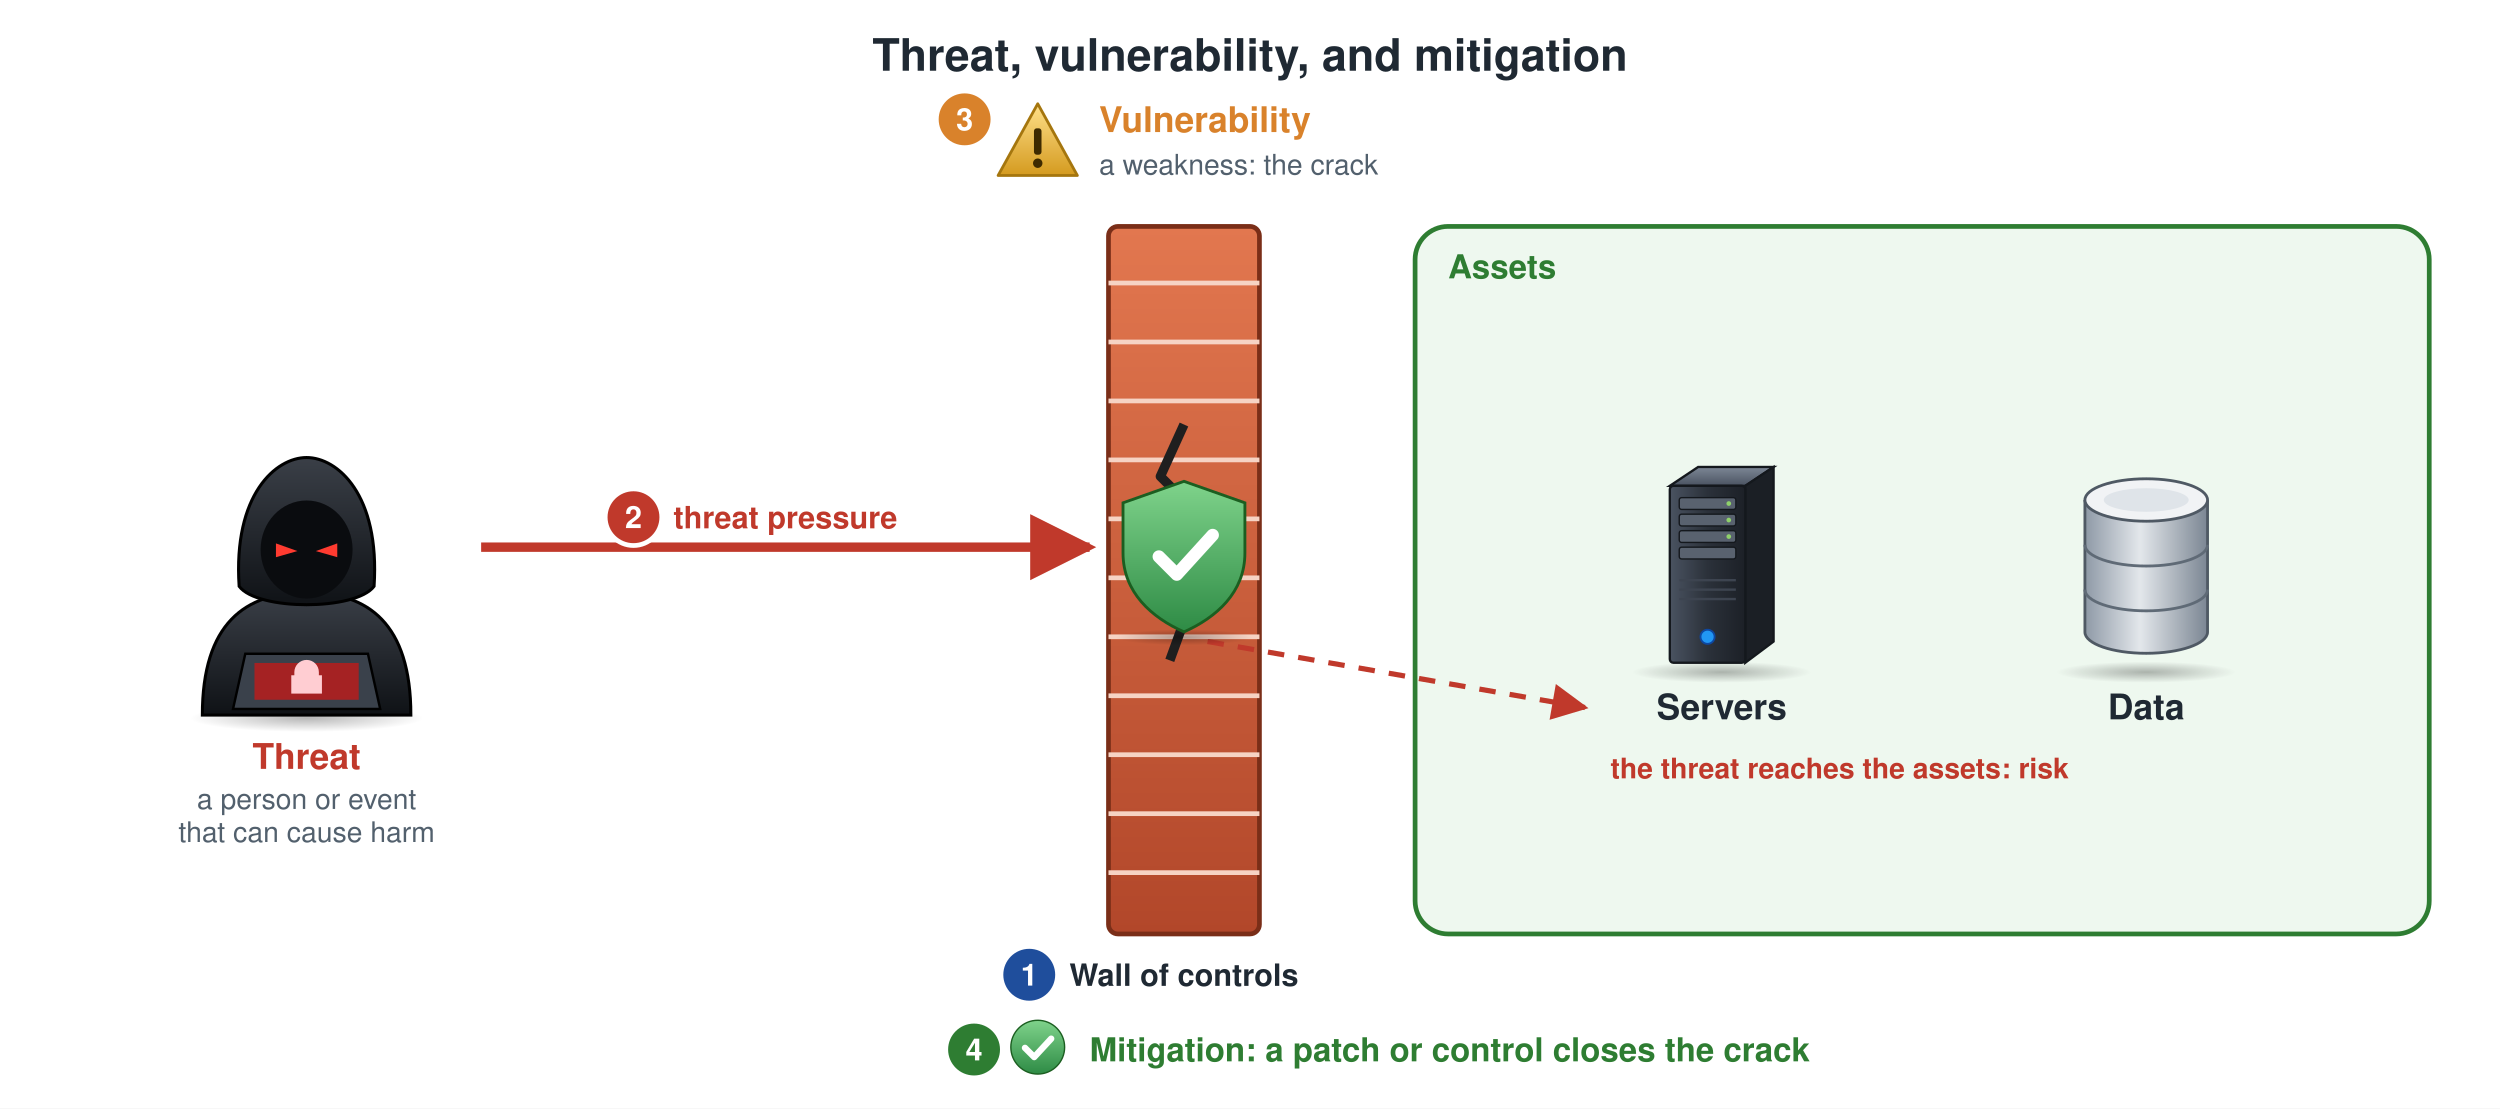
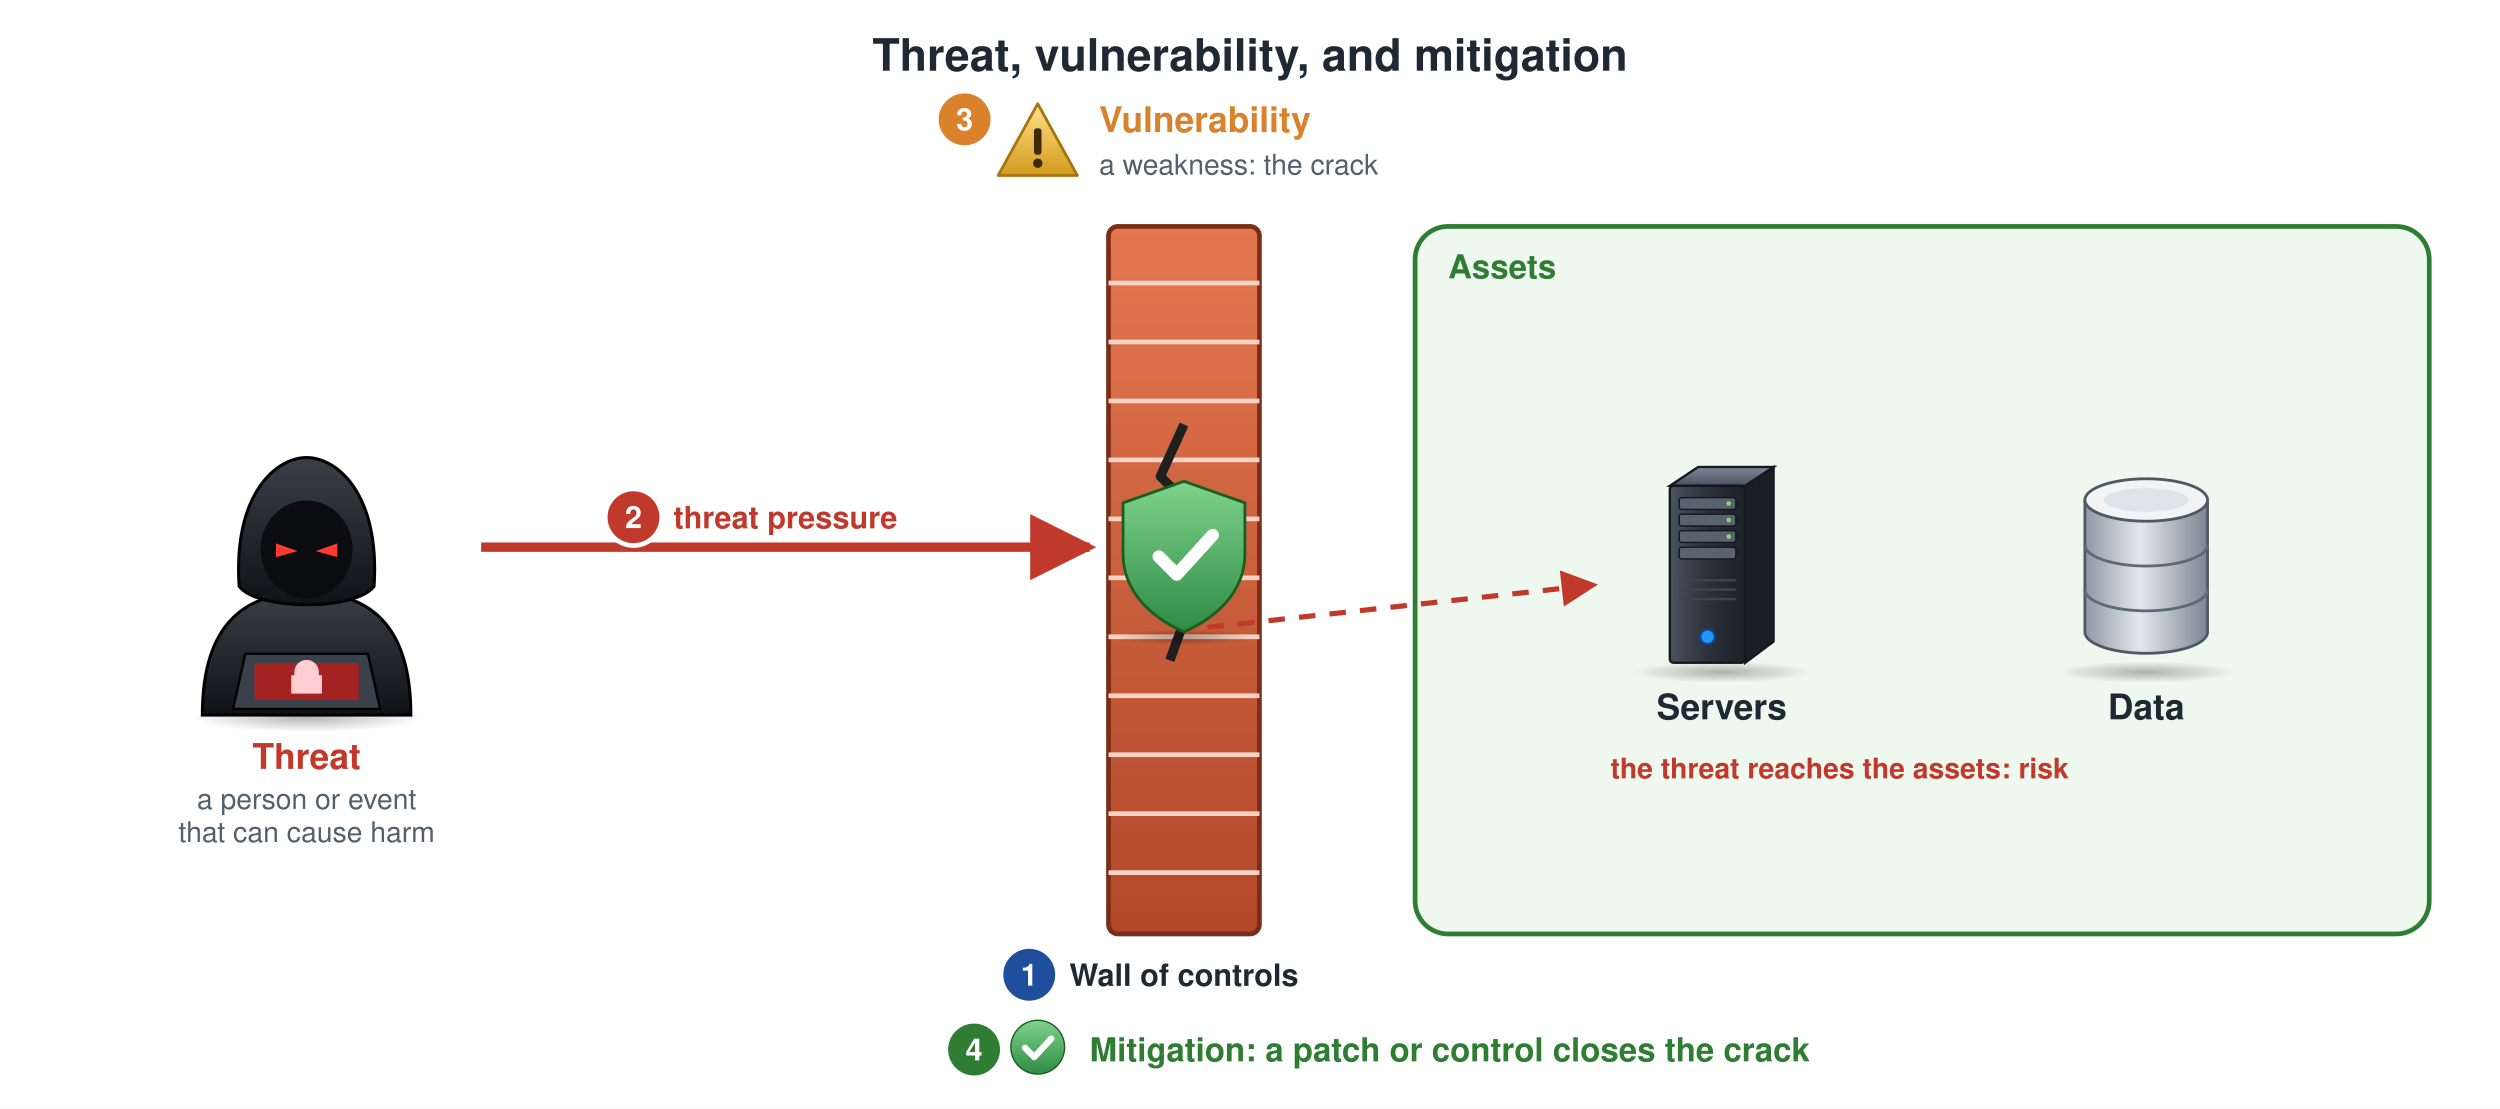
<svg xmlns="http://www.w3.org/2000/svg" viewBox="0 0 1060 470" width="1060" height="470" role="img" aria-labelledby="t d">
  <style>@media (prefers-reduced-motion: no-preference){.st{animation:fig-in .7s ease-out both}.s1{animation-delay:0.00s}.s2{animation-delay:0.90s}.s3{animation-delay:1.80s}.s4{animation-delay:2.70s}}@keyframes fig-in{from{opacity:0}to{opacity:1}}</style>
  <defs>
    <linearGradient id="g-box" x1="0" y1="0" x2="0" y2="1">
      <stop offset="0" stop-color="#f3f8fe" />
      <stop offset="1" stop-color="#c9ddf4" />
    </linearGradient>
    <filter id="f-drop" x="-10%" y="-10%" width="130%" height="140%">
      <feDropShadow dx="1.5" dy="2" stdDeviation="1.6" flood-color="#000" flood-opacity=".18" />
    </filter>
    <marker id="a-c0392b" viewBox="0 0 10 10" refX="9" refY="5" markerWidth="7" markerHeight="7" orient="auto-start-reverse">
      <path d="M0 0 L10 5 L0 10 Z" fill="#c0392b" />
    </marker>
    <linearGradient id="g-steel" x1="0" y1="0" x2="1" y2="0">
      <stop offset="0" stop-color="#4a5361" />
      <stop offset=".5" stop-color="#2b313a" />
      <stop offset="1" stop-color="#1c2027" />
    </linearGradient>
    <linearGradient id="g-steel-top" x1="0" y1="0" x2="0" y2="1">
      <stop offset="0" stop-color="#7d8796" />
      <stop offset="1" stop-color="#4a5361" />
    </linearGradient>
    <linearGradient id="g-silver" x1="0" y1="0" x2="0" y2="1">
      <stop offset="0" stop-color="#f4f6f8" />
      <stop offset="1" stop-color="#b9c0c9" />
    </linearGradient>
    <linearGradient id="g-silver-side" x1="0" y1="0" x2="1" y2="0">
      <stop offset="0" stop-color="#d8dde3" />
      <stop offset="1" stop-color="#9aa3ae" />
    </linearGradient>
    <linearGradient id="g-screen" x1="0" y1="0" x2="1" y2="1">
      <stop offset="0" stop-color="#5fc3ff" />
      <stop offset=".55" stop-color="#1e88e5" />
      <stop offset="1" stop-color="#0b4f9c" />
    </linearGradient>
    <linearGradient id="g-router" x1="0" y1="0" x2="0" y2="1">
      <stop offset="0" stop-color="#6fb6e8" />
      <stop offset="1" stop-color="#1f5f99" />
    </linearGradient>
    <linearGradient id="g-router-top" x1="0" y1="0" x2="0" y2="1">
      <stop offset="0" stop-color="#e9f4fc" />
      <stop offset="1" stop-color="#a9cdea" />
    </linearGradient>
    <linearGradient id="g-db" x1="0" y1="0" x2="1" y2="0">
      <stop offset="0" stop-color="#8e99a6" />
      <stop offset=".45" stop-color="#e3e7eb" />
      <stop offset="1" stop-color="#7b8693" />
    </linearGradient>
    <linearGradient id="g-brick" x1="0" y1="0" x2="0" y2="1">
      <stop offset="0" stop-color="#e2774f" />
      <stop offset="1" stop-color="#b2472a" />
    </linearGradient>
    <linearGradient id="g-cloud" x1="0" y1="0" x2="0" y2="1">
      <stop offset="0" stop-color="#ffffff" />
      <stop offset="1" stop-color="#b8dcf5" />
    </linearGradient>
    <linearGradient id="g-skin" x1="0" y1="0" x2="0" y2="1">
      <stop offset="0" stop-color="#f7d7bf" />
      <stop offset="1" stop-color="#e2b394" />
    </linearGradient>
    <linearGradient id="g-suit" x1="0" y1="0" x2="0" y2="1">
      <stop offset="0" stop-color="#4b5563" />
      <stop offset="1" stop-color="#1f2733" />
    </linearGradient>
    <linearGradient id="g-suit2" x1="0" y1="0" x2="0" y2="1">
      <stop offset="0" stop-color="#7b5ea7" />
      <stop offset="1" stop-color="#46336b" />
    </linearGradient>
    <linearGradient id="g-hood" x1="0" y1="0" x2="0" y2="1">
      <stop offset="0" stop-color="#3a3f47" />
      <stop offset="1" stop-color="#0f1216" />
    </linearGradient>
    <linearGradient id="g-robot" x1="0" y1="0" x2="0" y2="1">
      <stop offset="0" stop-color="#e8eef5" />
      <stop offset="1" stop-color="#9fb0c3" />
    </linearGradient>
    <linearGradient id="g-gold" x1="0" y1="0" x2="0" y2="1">
      <stop offset="0" stop-color="#ffe08a" />
      <stop offset="1" stop-color="#d49a1f" />
    </linearGradient>
    <linearGradient id="g-paper" x1="0" y1="0" x2="0" y2="1">
      <stop offset="0" stop-color="#ffffff" />
      <stop offset="1" stop-color="#e4e9ef" />
    </linearGradient>
    <linearGradient id="g-green" x1="0" y1="0" x2="0" y2="1">
      <stop offset="0" stop-color="#7fd38b" />
      <stop offset="1" stop-color="#2e8b45" />
    </linearGradient>
    <linearGradient id="g-red" x1="0" y1="0" x2="0" y2="1">
      <stop offset="0" stop-color="#ff8a80" />
      <stop offset="1" stop-color="#c62828" />
    </linearGradient>
    <radialGradient id="g-shadow">
      <stop offset="0" stop-color="#000" stop-opacity=".28" />
      <stop offset="1" stop-color="#000" stop-opacity="0" />
    </radialGradient>
    <linearGradient id="g-suit3" x1="0" y1="0" x2="0" y2="1">
      <stop offset="0" stop-color="#2e86c1" />
      <stop offset="1" stop-color="#1b4f72" />
    </linearGradient>
    <symbol id="i-server" viewBox="0 0 100 100">
      <ellipse cx="50" cy="95" rx="38" ry="4.5" fill="url(#g-shadow)" />
      <path d="M28 16 L40 8 L72 8 L60 16 Z" fill="url(#g-steel-top)" stroke="#14181d" stroke-width="1" />
      <path d="M60 16 L72 8 L72 82 L60 91 Z" fill="#1b1f25" stroke="#14181d" stroke-width="1" />
      <rect x="28" y="16" width="32" height="75" rx="1.5" fill="url(#g-steel)" stroke="#14181d" stroke-width="1" />
      <g fill="#59626f" stroke="#14181d" stroke-width=".6">
        <rect x="32" y="21" width="24" height="5" rx="1" />
        <rect x="32" y="28" width="24" height="5" rx="1" />
        <rect x="32" y="35" width="24" height="5" rx="1" />
        <rect x="32" y="42" width="24" height="5" rx="1" />
      </g>
      <g fill="#8fd16a">
        <circle cx="53" cy="23.5" r="1" />
        <circle cx="53" cy="30.5" r="1" />
        <circle cx="53" cy="37.5" r="1" />
      </g>
      <g stroke="#3d4450" stroke-width="1">
        <line x1="32" y1="56" x2="56" y2="56" />
        <line x1="32" y1="60" x2="56" y2="60" />
        <line x1="32" y1="64" x2="56" y2="64" />
      </g>
      <circle cx="44" cy="80" r="3" fill="#2196f3" stroke="#0d47a1" stroke-width=".8" />
    </symbol>
    <symbol id="i-database" viewBox="0 0 100 100">
      <ellipse cx="50" cy="95" rx="38" ry="4.5" fill="url(#g-shadow)" />
      <path d="M24 22 v56 a26 9 0 0 0 52 0 v-56" fill="url(#g-db)" stroke="#4f5964" stroke-width="1.2" />
      <path d="M24 41 a26 9 0 0 0 52 0 M24 60 a26 9 0 0 0 52 0" fill="none" stroke="#5f6a76" stroke-width="1.2" />
      <ellipse cx="50" cy="22" rx="26" ry="9" fill="#f1f3f5" stroke="#4f5964" stroke-width="1.2" />
      <ellipse cx="50" cy="22" rx="18" ry="5" fill="#dfe4e9" />
    </symbol>
    <symbol id="i-attacker" viewBox="0 0 100 100">
      <ellipse cx="50" cy="95" rx="38" ry="4.5" fill="url(#g-shadow)" />
      <path d="M16 94 C16 64 30 54 50 54 C70 54 84 64 84 94 Z" fill="url(#g-hood)" stroke="#000" stroke-width="1" />
      <path d="M28 52 C26 22 40 10 50 10 C60 10 74 22 72 52 C66 60 34 60 28 52 Z" fill="url(#g-hood)" stroke="#000" stroke-width="1" />
      <ellipse cx="50" cy="40" rx="15" ry="16" fill="#0a0c0f" />
      <path d="M40 38 l7 2.5 -7 2 Z M60 38 l-7 2.5 7 2 Z" fill="#ff3b30" />
      <path d="M30 74 L70 74 L74 92 L26 92 Z" fill="#3a414b" stroke="#000" stroke-width=".8" />
      <rect x="33" y="77" width="34" height="12" fill="#b71c1c" opacity=".85" />
      <path d="M46 80 a4 4 0 0 1 8 0 v1 h-8 Z M45 81 h10 v6 h-10 Z" fill="#ffcdd2" />
    </symbol>
    <symbol id="i-warning" viewBox="0 0 100 100">
      <path d="M50 10 L92 86 H8 Z" fill="url(#g-gold)" stroke="#a5760e" stroke-width="3" stroke-linejoin="round" />
      <rect x="46" y="36" width="8" height="28" rx="3" fill="#3e2a00" />
      <circle cx="50" cy="73" r="5" fill="#3e2a00" />
    </symbol>
    <symbol id="i-shield" viewBox="0 0 100 100">
      <ellipse cx="50" cy="95" rx="38" ry="4.5" fill="url(#g-shadow)" />
      <path d="M50 8 L84 20 V48 C84 70 68 84 50 92 C32 84 16 70 16 48 V20 Z" fill="url(#g-green)" stroke="#1b5e20" stroke-width="1.6" />
      <path d="M36 50 L46 60 L66 38" fill="none" stroke="#fff" stroke-width="7" stroke-linecap="round" stroke-linejoin="round" />
    </symbol>
    <symbol id="i-check" viewBox="0 0 100 100">
      <circle cx="50" cy="50" r="38" fill="url(#g-green)" stroke="#1b5e20" stroke-width="2" />
      <path d="M32 51 L45 64 L69 38" fill="none" stroke="#fff" stroke-width="9" stroke-linecap="round" stroke-linejoin="round" />
    </symbol>
  </defs>
  <rect width="1060" height="470" fill="#ffffff" />
  <text x="530.0" y="30.0" font-family="Helvetica, Arial, sans-serif" font-size="19" fill="#1f2933" font-weight="bold" text-anchor="middle">Threat, vulnerability, and mitigation</text>
  <rect x="600" y="96" width="430" height="300" rx="14" fill="#eef8ef" stroke="#2e7d32" stroke-width="2" />
  <text x="614.0" y="118.0" font-family="Helvetica, Arial, sans-serif" font-size="14" fill="#2e7d32" font-weight="bold" text-anchor="start">Assets</text>
  <g class="st s1">
    <use href="#i-server" x="680.0" y="190.0" width="100" height="100" />
    <text x="730.0" y="305.0" font-family="Helvetica, Arial, sans-serif" font-size="15" fill="#1f2933" font-weight="bold" text-anchor="middle">Servers</text>
  </g>
  <g class="st s1">
    <use href="#i-database" x="860.0" y="190.0" width="100" height="100" />
    <text x="910.0" y="305.0" font-family="Helvetica, Arial, sans-serif" font-size="15" fill="#1f2933" font-weight="bold" text-anchor="middle">Data</text>
  </g>
  <g class="st s1">
    <rect x="470" y="96" width="64" height="300" rx="4" fill="url(#g-brick)" stroke="#7a2e18" stroke-width="2" />
    <line x1="470" y1="120" x2="534" y2="120" stroke="#f6d3c4" stroke-width="2" />
    <line x1="470" y1="145" x2="534" y2="145" stroke="#f6d3c4" stroke-width="2" />
    <line x1="470" y1="170" x2="534" y2="170" stroke="#f6d3c4" stroke-width="2" />
    <line x1="470" y1="195" x2="534" y2="195" stroke="#f6d3c4" stroke-width="2" />
    <line x1="470" y1="220" x2="534" y2="220" stroke="#f6d3c4" stroke-width="2" />
    <line x1="470" y1="245" x2="534" y2="245" stroke="#f6d3c4" stroke-width="2" />
    <line x1="470" y1="270" x2="534" y2="270" stroke="#f6d3c4" stroke-width="2" />
    <line x1="470" y1="295" x2="534" y2="295" stroke="#f6d3c4" stroke-width="2" />
    <line x1="470" y1="320" x2="534" y2="320" stroke="#f6d3c4" stroke-width="2" />
    <line x1="470" y1="345" x2="534" y2="345" stroke="#f6d3c4" stroke-width="2" />
    <line x1="470" y1="370" x2="534" y2="370" stroke="#f6d3c4" stroke-width="2" />
  </g>
  <g class="st s1">
    <text x="502.0" y="418.0" font-family="Helvetica, Arial, sans-serif" font-size="13" fill="#1f2933" font-weight="bold" text-anchor="middle">Wall of controls</text>
  </g>
  <g class="st s2">
    <use href="#i-attacker" x="65.0" y="181.0" width="130" height="130" />
    <text x="130.0" y="326.0" font-family="Helvetica, Arial, sans-serif" font-size="15" fill="#c0392b" font-weight="bold" text-anchor="middle">Threat</text>
    <text x="130.0" y="343.0" font-family="Helvetica, Arial, sans-serif" font-size="12" fill="#52606d" font-weight="normal" text-anchor="middle">a person or event</text>
    <text x="130.0" y="357.0" font-family="Helvetica, Arial, sans-serif" font-size="12" fill="#52606d" font-weight="normal" text-anchor="middle">that can cause harm</text>
  </g>
  <g class="st s2">
    <path d="M204.0 232.0 L462.0 232.0" fill="none" stroke="#c0392b" stroke-width="4" marker-end="url(#a-c0392b)" stroke-linejoin="round" />
    <text x="333.0" y="224.0" font-family="Helvetica, Arial, sans-serif" font-size="13" fill="#c0392b" font-weight="bold" text-anchor="middle">threat pressure</text>
  </g>
  <g class="st s3">
    <path d="M502 180 l-10 22 14 14 -12 24 10 18 -8 22" fill="none" stroke="#1f1f1f" stroke-width="4" stroke-linejoin="round" />
  </g>
  <g class="st s3">
    <use href="#i-warning" x="420.0" y="40.0" width="40" height="40" />
  </g>
  <g class="st s3">
    <text x="466.0" y="56.0" font-family="Helvetica, Arial, sans-serif" font-size="15" fill="#d9822b" font-weight="bold" text-anchor="start">Vulnerability</text>
  </g>
  <g class="st s3">
    <text x="466.0" y="74.0" font-family="Helvetica, Arial, sans-serif" font-size="12" fill="#52606d" font-weight="normal" text-anchor="start">a weakness: the crack</text>
  </g>
  <g class="st s3">
-     <path d="M512.0 272.0 L672.0 300.0" fill="none" stroke="#c0392b" stroke-width="2.2" stroke-dasharray="7 6" marker-end="url(#a-c0392b)" stroke-linejoin="round" />
+     <path d="M512.0 266.0 L676.0 248.0" fill="none" stroke="#c0392b" stroke-width="2.2" stroke-dasharray="7 6" marker-end="url(#a-c0392b)" stroke-linejoin="round" />
  </g>
  <g class="st s3">
    <text x="780.0" y="330.0" font-family="Helvetica, Arial, sans-serif" font-size="12" fill="#c0392b" font-weight="bold" text-anchor="middle">the threat reaches the assets: risk</text>
  </g>
  <g class="st s4">
    <use href="#i-shield" x="464.0" y="198.0" width="76" height="76" />
  </g>
  <g class="st s4">
    <use href="#i-check" x="425.0" y="429.0" width="30" height="30" />
  </g>
  <g class="st s4">
    <text x="462.0" y="450.0" font-family="Helvetica, Arial, sans-serif" font-size="14" fill="#2e7d32" font-weight="bold" text-anchor="start">Mitigation: a patch or control closes the crack</text>
  </g>
  <g class="st s1">
    <circle cx="436.4" cy="413.3" r="12" fill="#1f4e9c" stroke="#fff" stroke-width="2" />
    <text x="436.4" y="417.9" font-family="Helvetica, Arial, sans-serif" font-size="13" fill="#fff" font-weight="bold" text-anchor="middle">1</text>
  </g>
  <g class="st s2">
    <circle cx="268.6" cy="219.3" r="12" fill="#c0392b" stroke="#fff" stroke-width="2" />
    <text x="268.6" y="223.9" font-family="Helvetica, Arial, sans-serif" font-size="13" fill="#fff" font-weight="bold" text-anchor="middle">2</text>
  </g>
  <g class="st s3">
    <circle cx="409.0" cy="50.6" r="12" fill="#d9822b" stroke="#fff" stroke-width="2" />
    <text x="409.0" y="55.2" font-family="Helvetica, Arial, sans-serif" font-size="13" fill="#fff" font-weight="bold" text-anchor="middle">3</text>
  </g>
  <g class="st s4">
    <circle cx="413.0" cy="445.0" r="12" fill="#2e7d32" stroke="#fff" stroke-width="2" />
    <text x="413.0" y="449.6" font-family="Helvetica, Arial, sans-serif" font-size="13" fill="#fff" font-weight="bold" text-anchor="middle">4</text>
  </g>
</svg>
